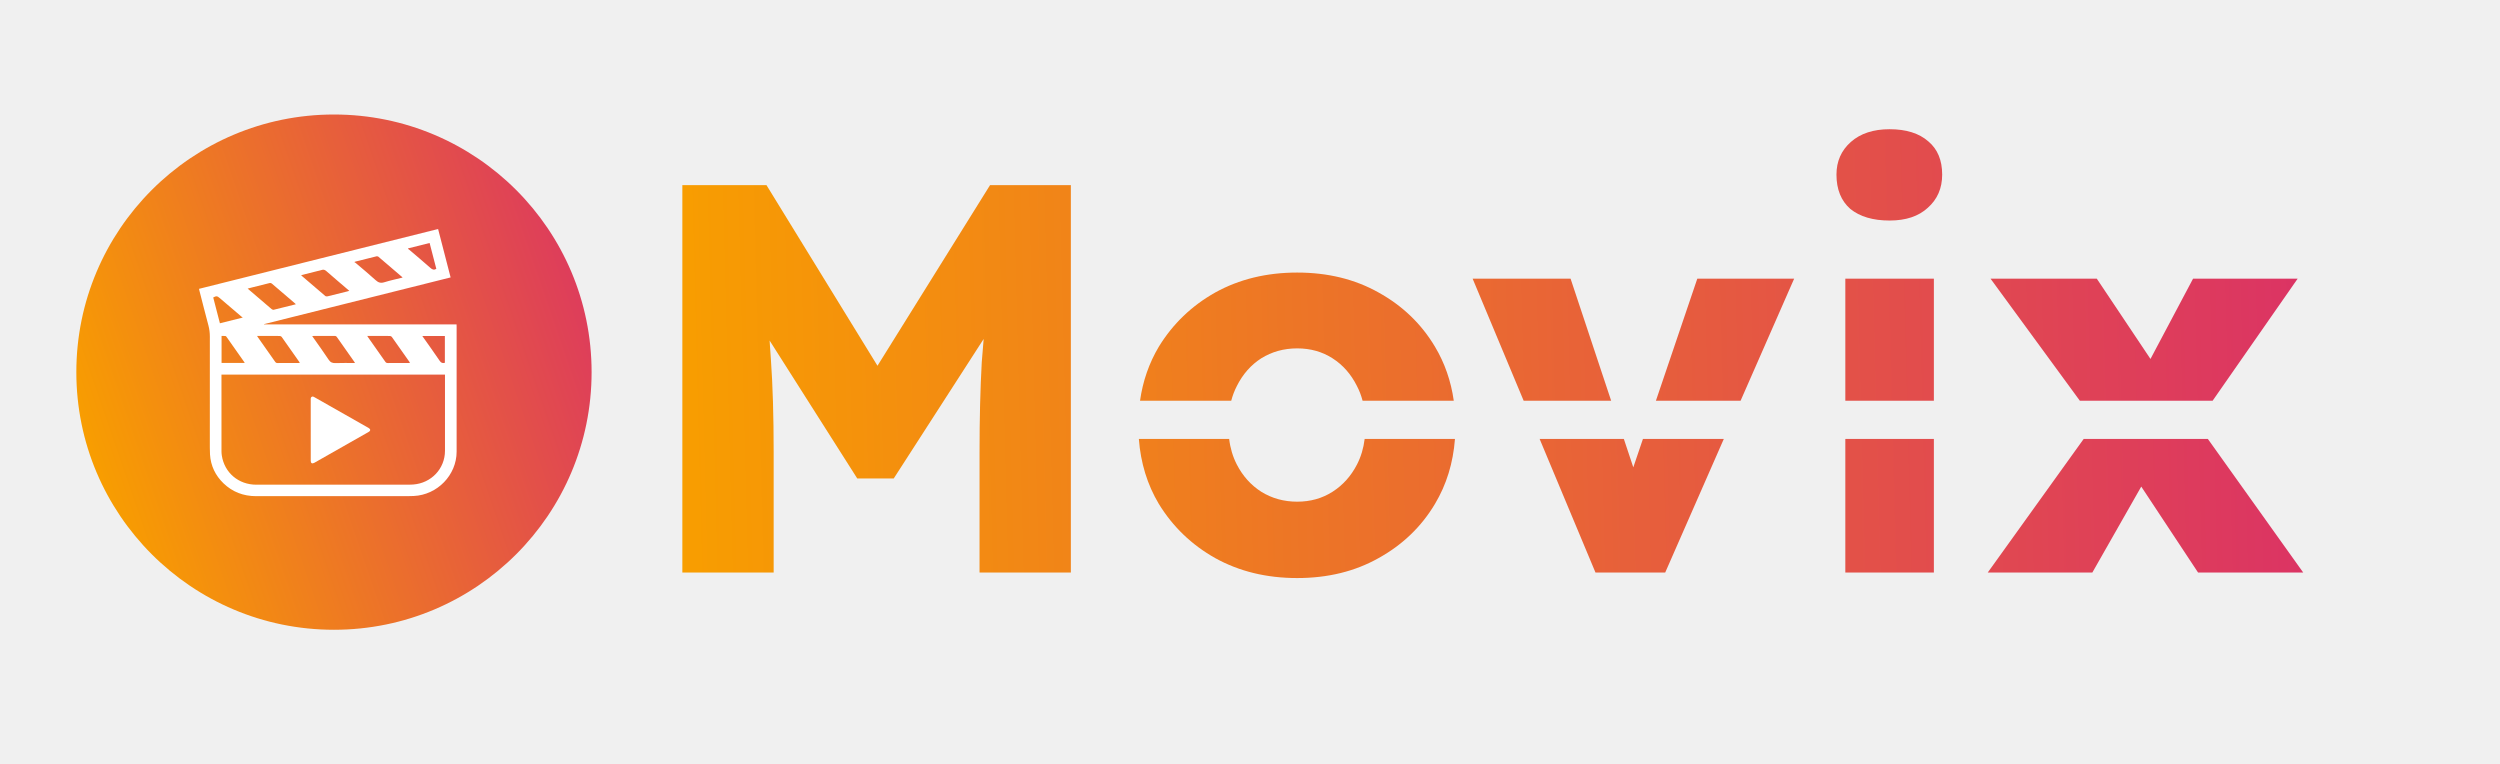
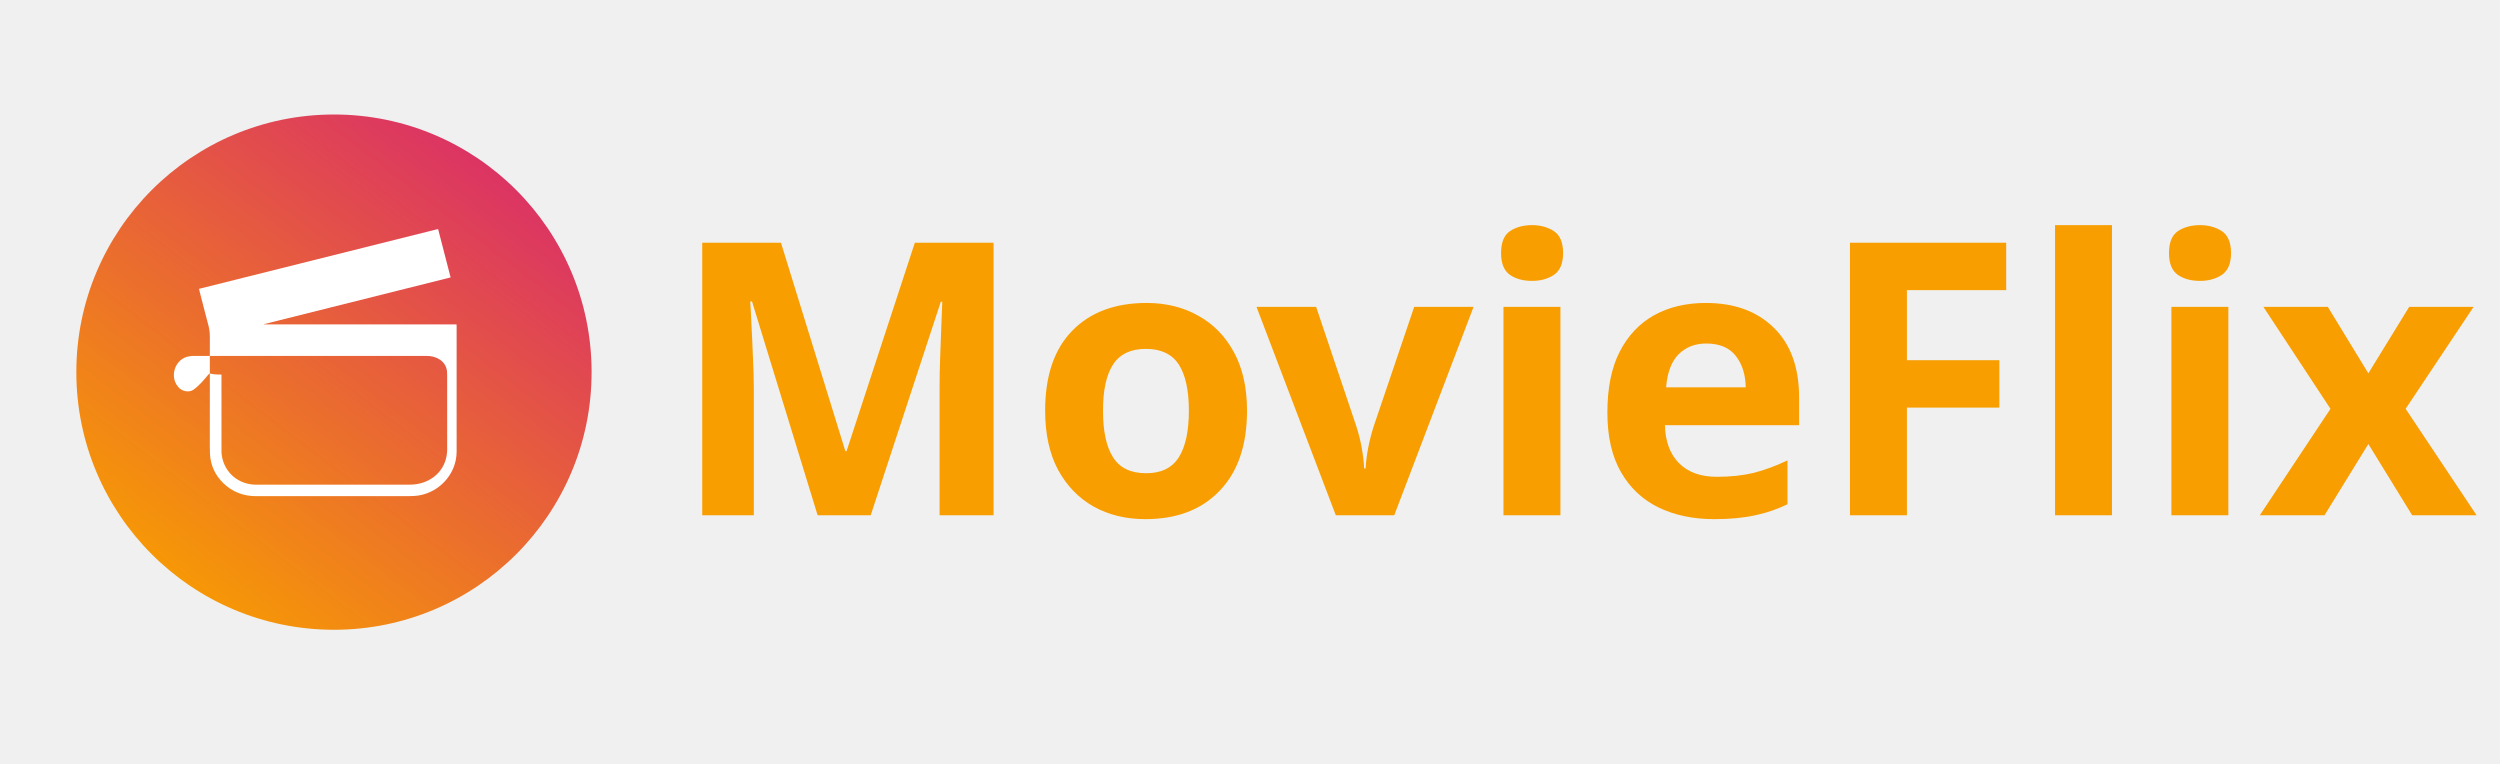
<svg xmlns="http://www.w3.org/2000/svg" width="131" height="40" viewBox="0 0 131 40" fill="none">
  <circle cx="17.5" cy="19.5" r="13.5" fill="url(#paint0_linear_425_166)" />
-   <path d="M10.429 15.135C14.607 14.089 18.777 13.046 22.956 12C23.175 12.848 23.392 13.688 23.612 14.537C20.349 15.354 17.091 16.169 13.833 16.985C13.834 16.99 13.834 16.995 13.835 17H23.923C23.924 17.037 23.927 17.067 23.927 17.097C23.928 19.288 23.929 21.479 23.927 23.67C23.926 24.893 22.917 25.933 21.679 25.99C21.559 25.995 21.438 25.999 21.317 25.999C18.683 25.999 16.049 26 13.415 25.999C12.757 25.998 12.181 25.779 11.711 25.326C11.284 24.913 11.041 24.406 11.004 23.813C10.997 23.694 10.995 23.575 10.995 23.456C10.994 21.519 10.993 19.581 10.996 17.644C10.996 17.442 10.974 17.248 10.921 17.052C10.757 16.439 10.602 15.824 10.444 15.21C10.438 15.189 10.435 15.168 10.429 15.135ZM11.605 19.628V19.729C11.605 21.038 11.605 22.346 11.606 23.654C11.606 23.726 11.612 23.798 11.623 23.869C11.762 24.773 12.5 25.398 13.431 25.398C16.096 25.398 18.762 25.398 21.428 25.398C21.501 25.398 21.574 25.395 21.647 25.389C22.598 25.321 23.317 24.561 23.317 23.621C23.317 22.328 23.317 21.036 23.317 19.743V19.628H11.605ZM13.47 17.604C13.491 17.636 13.502 17.657 13.516 17.676C13.816 18.102 14.117 18.527 14.415 18.954C14.45 19.004 14.484 19.024 14.545 19.023C14.904 19.02 15.264 19.022 15.623 19.021C15.65 19.021 15.677 19.018 15.707 19.015C15.701 18.998 15.699 18.988 15.694 18.981C15.382 18.537 15.071 18.092 14.757 17.65C14.738 17.624 14.689 17.606 14.654 17.605C14.46 17.601 14.267 17.603 14.073 17.603C13.877 17.603 13.681 17.603 13.47 17.603L13.47 17.604ZM18.603 19.022C18.581 18.986 18.57 18.964 18.555 18.944C18.255 18.517 17.954 18.092 17.655 17.665C17.622 17.617 17.587 17.602 17.531 17.602C17.168 17.605 16.805 17.603 16.443 17.604C16.419 17.604 16.395 17.606 16.36 17.608C16.377 17.634 16.387 17.649 16.397 17.664C16.672 18.057 16.956 18.445 17.22 18.846C17.315 18.99 17.418 19.032 17.584 19.026C17.917 19.013 18.251 19.022 18.603 19.022L18.603 19.022ZM19.244 17.604C19.265 17.637 19.277 17.657 19.29 17.677C19.591 18.103 19.892 18.528 20.19 18.956C20.225 19.006 20.261 19.023 20.322 19.023C20.678 19.02 21.034 19.022 21.39 19.021C21.418 19.021 21.445 19.018 21.481 19.016C21.471 18.995 21.466 18.98 21.458 18.968C21.149 18.529 20.841 18.089 20.53 17.652C20.511 17.626 20.464 17.606 20.43 17.605C20.223 17.601 20.016 17.603 19.809 17.603C19.626 17.603 19.443 17.603 19.244 17.603V17.604ZM21.096 14.544C21.076 14.523 21.068 14.513 21.059 14.505C20.648 14.152 20.237 13.799 19.824 13.449C19.803 13.431 19.761 13.424 19.733 13.43C19.363 13.52 18.995 13.613 18.626 13.706C18.612 13.709 18.6 13.716 18.565 13.73C18.595 13.749 18.612 13.758 18.626 13.77C18.978 14.07 19.337 14.363 19.678 14.675C19.82 14.805 19.944 14.85 20.135 14.791C20.446 14.694 20.766 14.627 21.096 14.544ZM15.499 15.945C15.484 15.926 15.478 15.915 15.469 15.907C15.065 15.562 14.659 15.219 14.257 14.871C14.207 14.828 14.168 14.821 14.106 14.837C13.806 14.915 13.504 14.988 13.203 15.063C13.134 15.08 13.065 15.099 12.977 15.122C13.076 15.207 13.161 15.28 13.246 15.353C13.573 15.634 13.899 15.916 14.229 16.194C14.257 16.218 14.309 16.239 14.342 16.232C14.724 16.141 15.105 16.044 15.499 15.945ZM15.786 14.417C15.797 14.437 15.798 14.444 15.803 14.447C16.215 14.802 16.628 15.157 17.044 15.509C17.07 15.531 17.127 15.537 17.164 15.528C17.512 15.444 17.859 15.356 18.206 15.269C18.235 15.262 18.263 15.252 18.303 15.239C17.892 14.887 17.491 14.549 17.096 14.202C17.013 14.129 16.94 14.115 16.841 14.151C16.773 14.176 16.7 14.187 16.63 14.205C16.351 14.275 16.072 14.345 15.786 14.417V14.417ZM11.61 19.016H12.815C12.814 19.005 12.816 18.997 12.813 18.993C12.496 18.542 12.179 18.09 11.861 17.64C11.848 17.622 11.822 17.607 11.802 17.605C11.739 17.601 11.677 17.604 11.61 17.604V19.016H11.61ZM11.523 16.94C11.92 16.841 12.308 16.744 12.721 16.64C12.685 16.614 12.667 16.602 12.65 16.588C12.269 16.264 11.889 15.939 11.509 15.615C11.382 15.506 11.336 15.502 11.173 15.587C11.289 16.035 11.405 16.484 11.523 16.94V16.94ZM22.129 17.607C22.441 18.049 22.747 18.474 23.041 18.908C23.114 19.016 23.192 19.043 23.311 19.011V17.607H22.129V17.607ZM22.513 12.732C22.13 12.829 21.759 12.922 21.387 13.015L21.378 13.042C21.395 13.052 21.413 13.06 21.427 13.072C21.805 13.394 22.187 13.713 22.558 14.042C22.656 14.129 22.74 14.161 22.863 14.089C22.747 13.641 22.631 13.189 22.512 12.732L22.513 12.732Z" fill="white" />
-   <path d="M16.395 20.775C16.415 20.784 16.444 20.795 16.471 20.81C17.273 21.266 18.076 21.721 18.878 22.177C19.024 22.259 19.17 22.342 19.315 22.425C19.425 22.488 19.426 22.572 19.314 22.635C18.498 23.099 17.682 23.563 16.866 24.026C16.734 24.101 16.603 24.177 16.47 24.251C16.356 24.314 16.283 24.274 16.283 24.148C16.282 23.068 16.283 21.988 16.282 20.908C16.282 20.837 16.303 20.786 16.395 20.775Z" fill="white" />
-   <path fill-rule="evenodd" clip-rule="evenodd" d="M96.695 21V14.601H101.335V21H96.695ZM91.206 21L94.014 14.601H88.939L86.769 21H91.206ZM86.09 23H90.328L87.257 30H83.603L80.676 23H85.09L85.585 24.489L86.09 23ZM84.425 21L82.298 14.601H77.165L79.84 21H84.425ZM76.178 21C76.032 19.967 75.704 19.023 75.193 18.168C74.478 16.969 73.492 16.022 72.235 15.326C70.998 14.63 69.577 14.282 67.972 14.282C66.368 14.282 64.937 14.63 63.68 15.326C62.443 16.022 61.457 16.969 60.722 18.168C60.212 19.023 59.884 19.967 59.737 21H64.516C64.587 20.728 64.686 20.47 64.811 20.227C65.121 19.608 65.546 19.125 66.087 18.777C66.648 18.429 67.276 18.255 67.972 18.255C68.668 18.255 69.287 18.429 69.828 18.777C70.37 19.125 70.795 19.608 71.104 20.227C71.23 20.47 71.329 20.728 71.4 21H76.178ZM76.24 23H71.508C71.449 23.489 71.315 23.937 71.104 24.345C70.795 24.944 70.37 25.418 69.828 25.766C69.287 26.114 68.668 26.288 67.972 26.288C67.276 26.288 66.648 26.114 66.087 25.766C65.546 25.418 65.121 24.944 64.811 24.345C64.601 23.937 64.466 23.489 64.408 23H59.676C59.77 24.258 60.119 25.393 60.722 26.404C61.457 27.603 62.443 28.55 63.68 29.246C64.937 29.942 66.368 30.29 67.972 30.29C69.577 30.29 70.998 29.942 72.235 29.246C73.492 28.55 74.478 27.603 75.193 26.404C75.797 25.393 76.145 24.258 76.24 23ZM96.695 23H101.335V30H96.695V23ZM109.185 23L104.158 30H109.639L112.202 25.497L115.178 30H120.688L115.691 23H109.185ZM115.94 21L120.398 14.601H114.917L112.685 18.809L109.871 14.601H104.303L108.985 21H115.94ZM99.015 11.556C98.145 11.556 97.459 11.353 96.956 10.947C96.473 10.522 96.231 9.922 96.231 9.149C96.231 8.453 96.483 7.883 96.985 7.438C97.488 6.993 98.165 6.771 99.015 6.771C99.885 6.771 100.562 6.984 101.045 7.409C101.529 7.815 101.77 8.395 101.77 9.149C101.77 9.864 101.519 10.444 101.016 10.889C100.533 11.334 99.866 11.556 99.015 11.556ZM35.755 30V9.7H40.163L45.98 19.166L51.879 9.7H56.113V30H51.328V23.678C51.328 21.938 51.367 20.372 51.444 18.98C51.473 18.573 51.506 18.167 51.544 17.761L46.833 25.07H44.919L40.327 17.843C40.354 18.172 40.377 18.502 40.395 18.835C40.492 20.188 40.54 21.803 40.54 23.678V30H35.755Z" fill="url(#paint1_linear_425_166)" />
+   <path d="M10.429 15.135C14.607 14.089 18.777 13.046 22.956 12C23.175 12.848 23.392 13.688 23.612 14.537C20.349 15.354 17.091 16.169 13.833 16.985C13.834 16.99 13.834 16.995 13.835 17H23.923C23.924 17.037 23.927 17.067 23.927 17.097C23.928 19.288 23.929 21.479 23.927 23.67C23.926 24.893 22.917 25.933 21.679 25.99C21.559 25.995 21.438 25.999 21.317 25.999C18.683 25.999 16.049 26 13.415 25.999C12.757 25.998 12.181 25.779 11.711 25.326C11.284 24.913 11.041 24.406 11.004 23.813C10.997 23.694 10.995 23.575 10.995 23.456C10.994 21.519 10.993 19.581 10.996 17.644C10.996 17.442 10.974 17.248 10.921 17.052C10.757 16.439 10.602 15.824 10.444 15.21C10.438 15.189 10.435 15.168 10.429 15.135ZM11.605 19.628V19.729C11.605 21.038 11.605 22.346 11.606 23.654C11.606 23.726 11.612 23.798 11.623 23.869C11.762 24.773 12.5 25.398 13.431 25.398C16.096 25.398 18.762 25.398 21.428 25.398C21.501 25.398 21.574 25.395 21.647 25.389C22.598 25.321 23.353 24.662 23.425 23.699C23.43 23.66 23.432 23.62 23.432 23.58C23.432 22.281 23.433 20.981 23.431 19.681C23.431 19.604 23.428 19.527 23.422 19.45C23.365 18.929 22.868 18.637 22.335 18.651C19.485 18.651 16.634 18.651 13.783 18.651C12.566 18.651 11.349 18.651 10.132 18.651C10.063 18.651 9.995 18.657 9.926 18.669C9.176 18.775 8.858 19.729 9.339 20.276C9.505 20.492 9.881 20.59 10.124 20.43C10.44 20.204 10.671 19.927 10.9 19.648C10.944 19.591 10.994 19.568 11.045 19.582C11.165 19.608 11.286 19.628 11.605 19.628Z" fill="#fff" />
+   <text x="35" y="27" fill="#F89E00" font-family="Verdana" font-size="20px" font-weight="bold">MovieFlix</text>
  <defs>
-     <linearGradient id="paint0_linear_425_166" x1="4.668" y1="24.11" x2="34.108" y2="13.989" gradientUnits="userSpaceOnUse">
-       <stop stop-color="#F89E00" />
-       <stop offset="1" stop-color="#DA2F68" />
-     </linearGradient>
-     <linearGradient id="paint1_linear_425_166" x1="35.496" y1="26.22" x2="124.453" y2="23.927" gradientUnits="userSpaceOnUse">
-       <stop stop-color="#F89E00" />
-       <stop offset="1" stop-color="#DA2F68" />
+     <linearGradient id="paint0_linear_425_166" x1="24.929" y1="6.5" x2="6.571" y2="30.429" gradientUnits="userSpaceOnUse">
+       <stop stop-color="#DA2F68" />
+       <stop offset="1" stop-color="#F89E00" />
    </linearGradient>
  </defs>
</svg>
